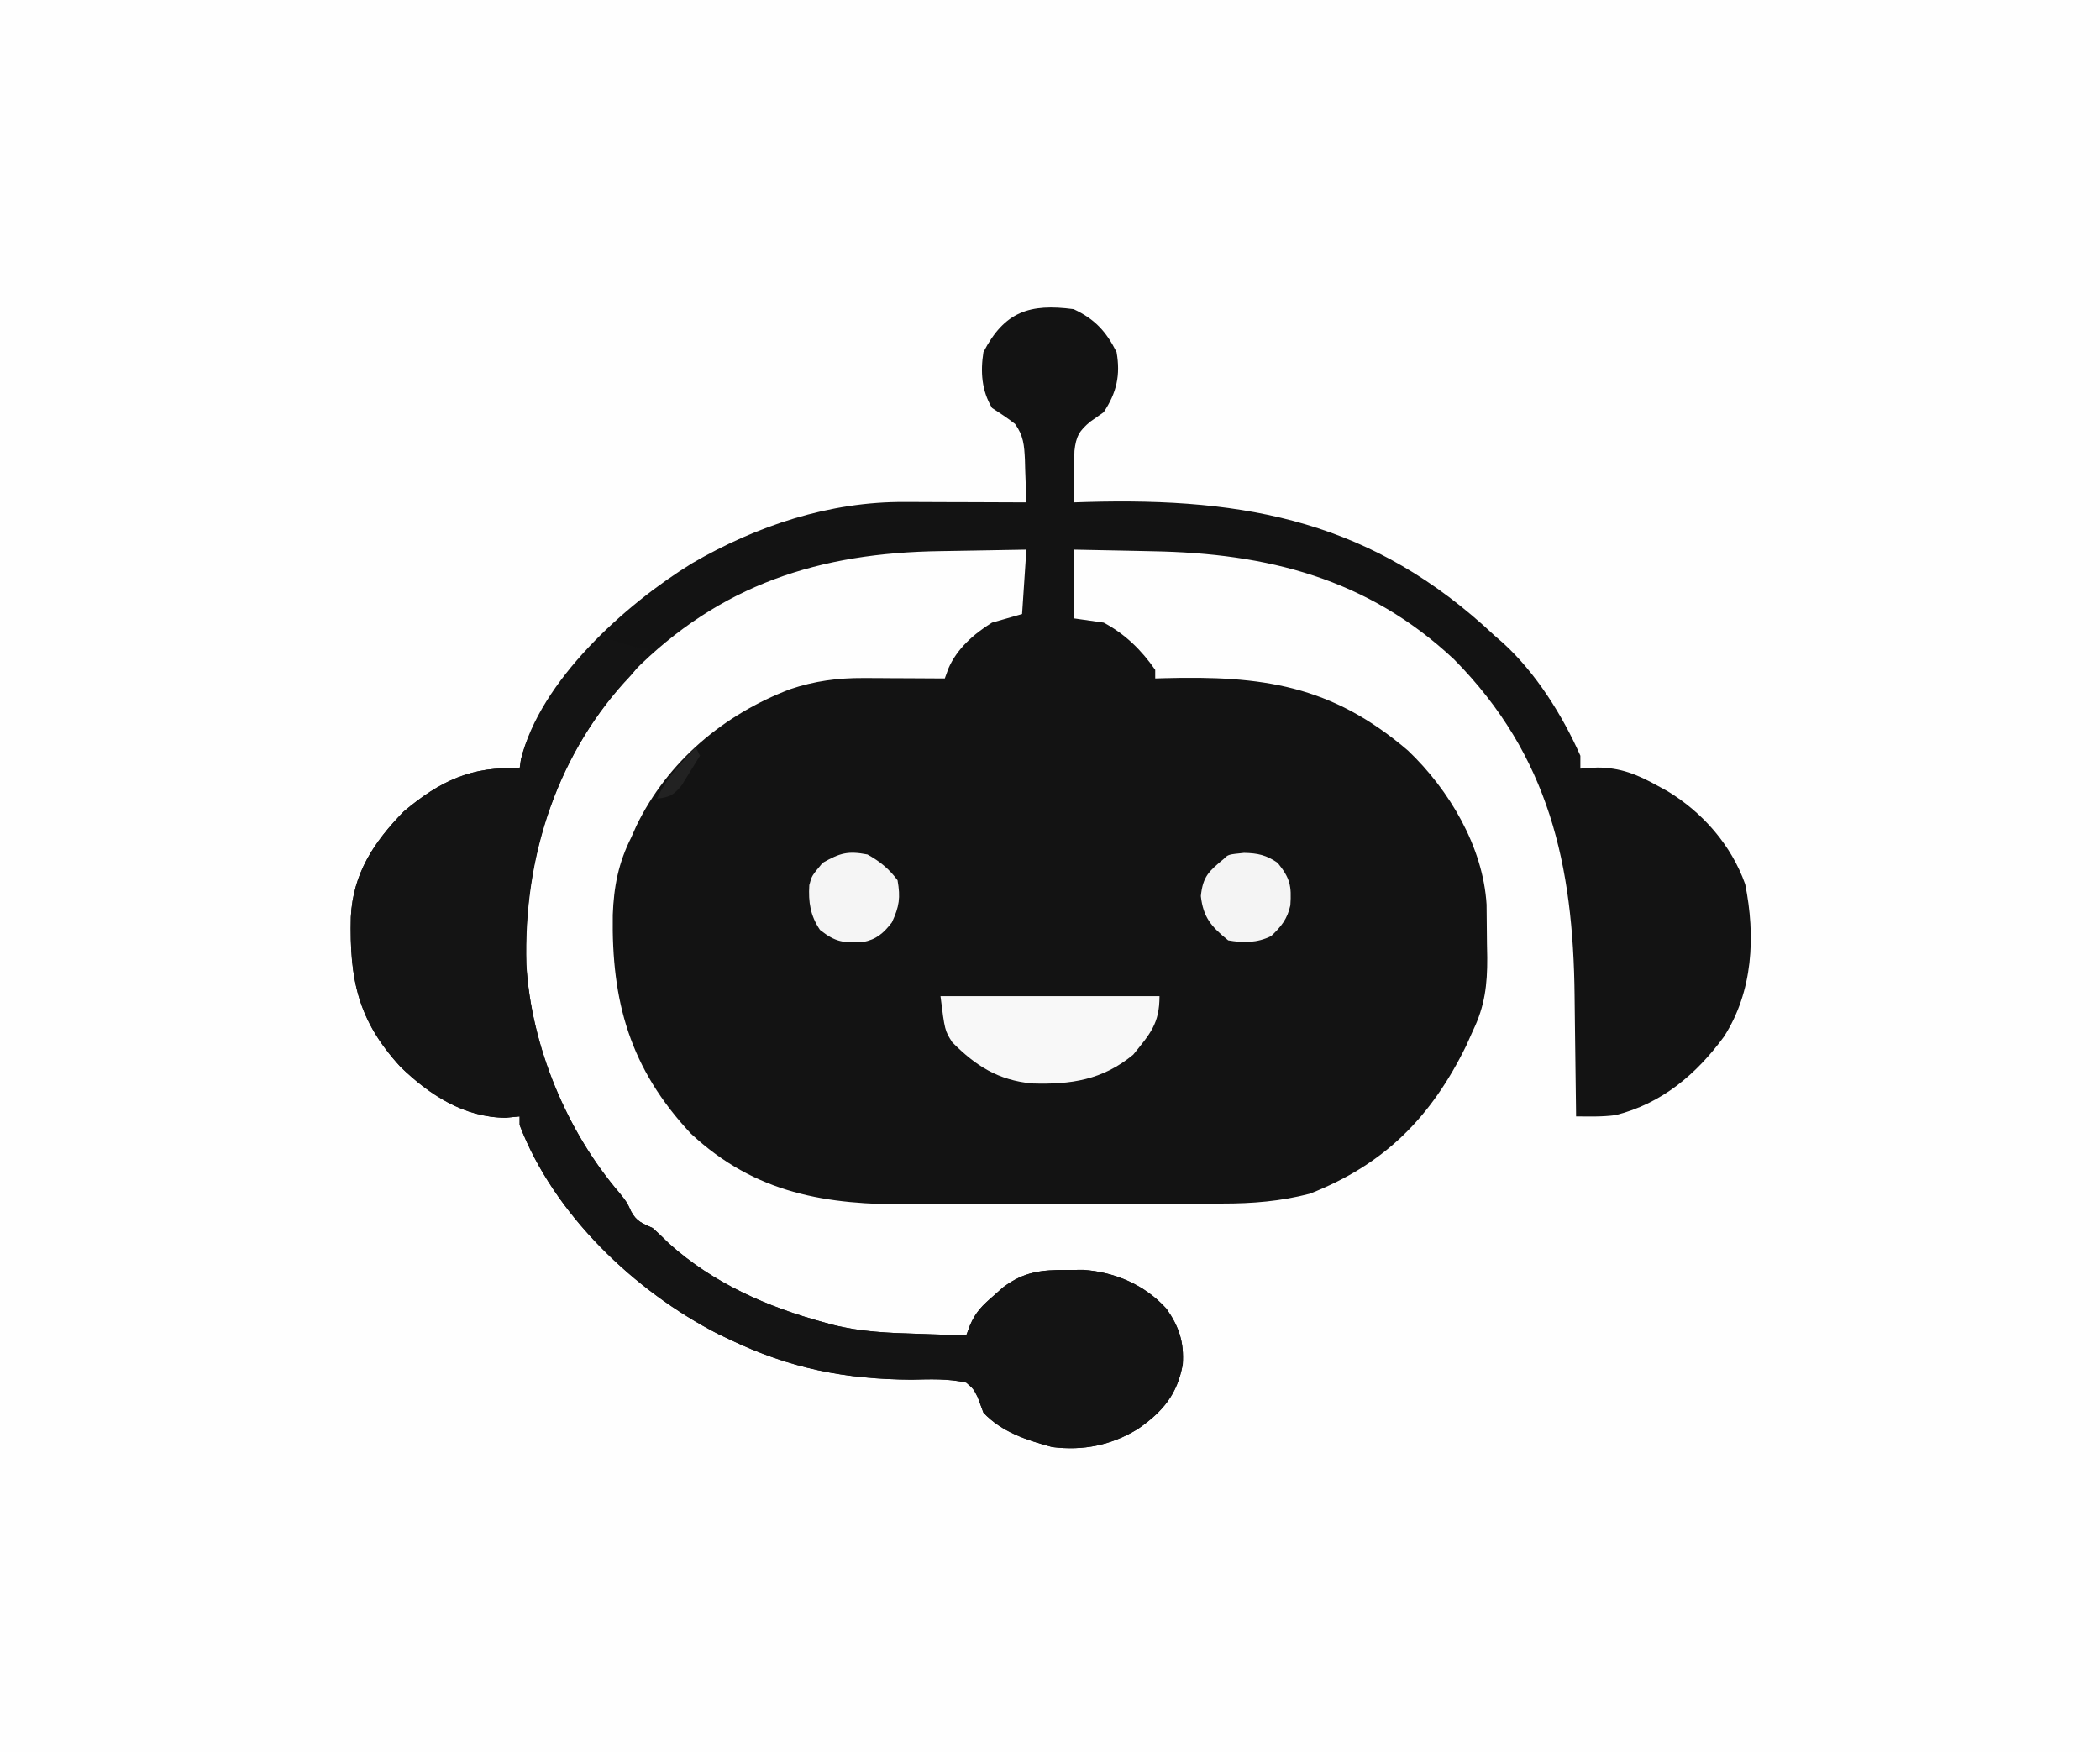
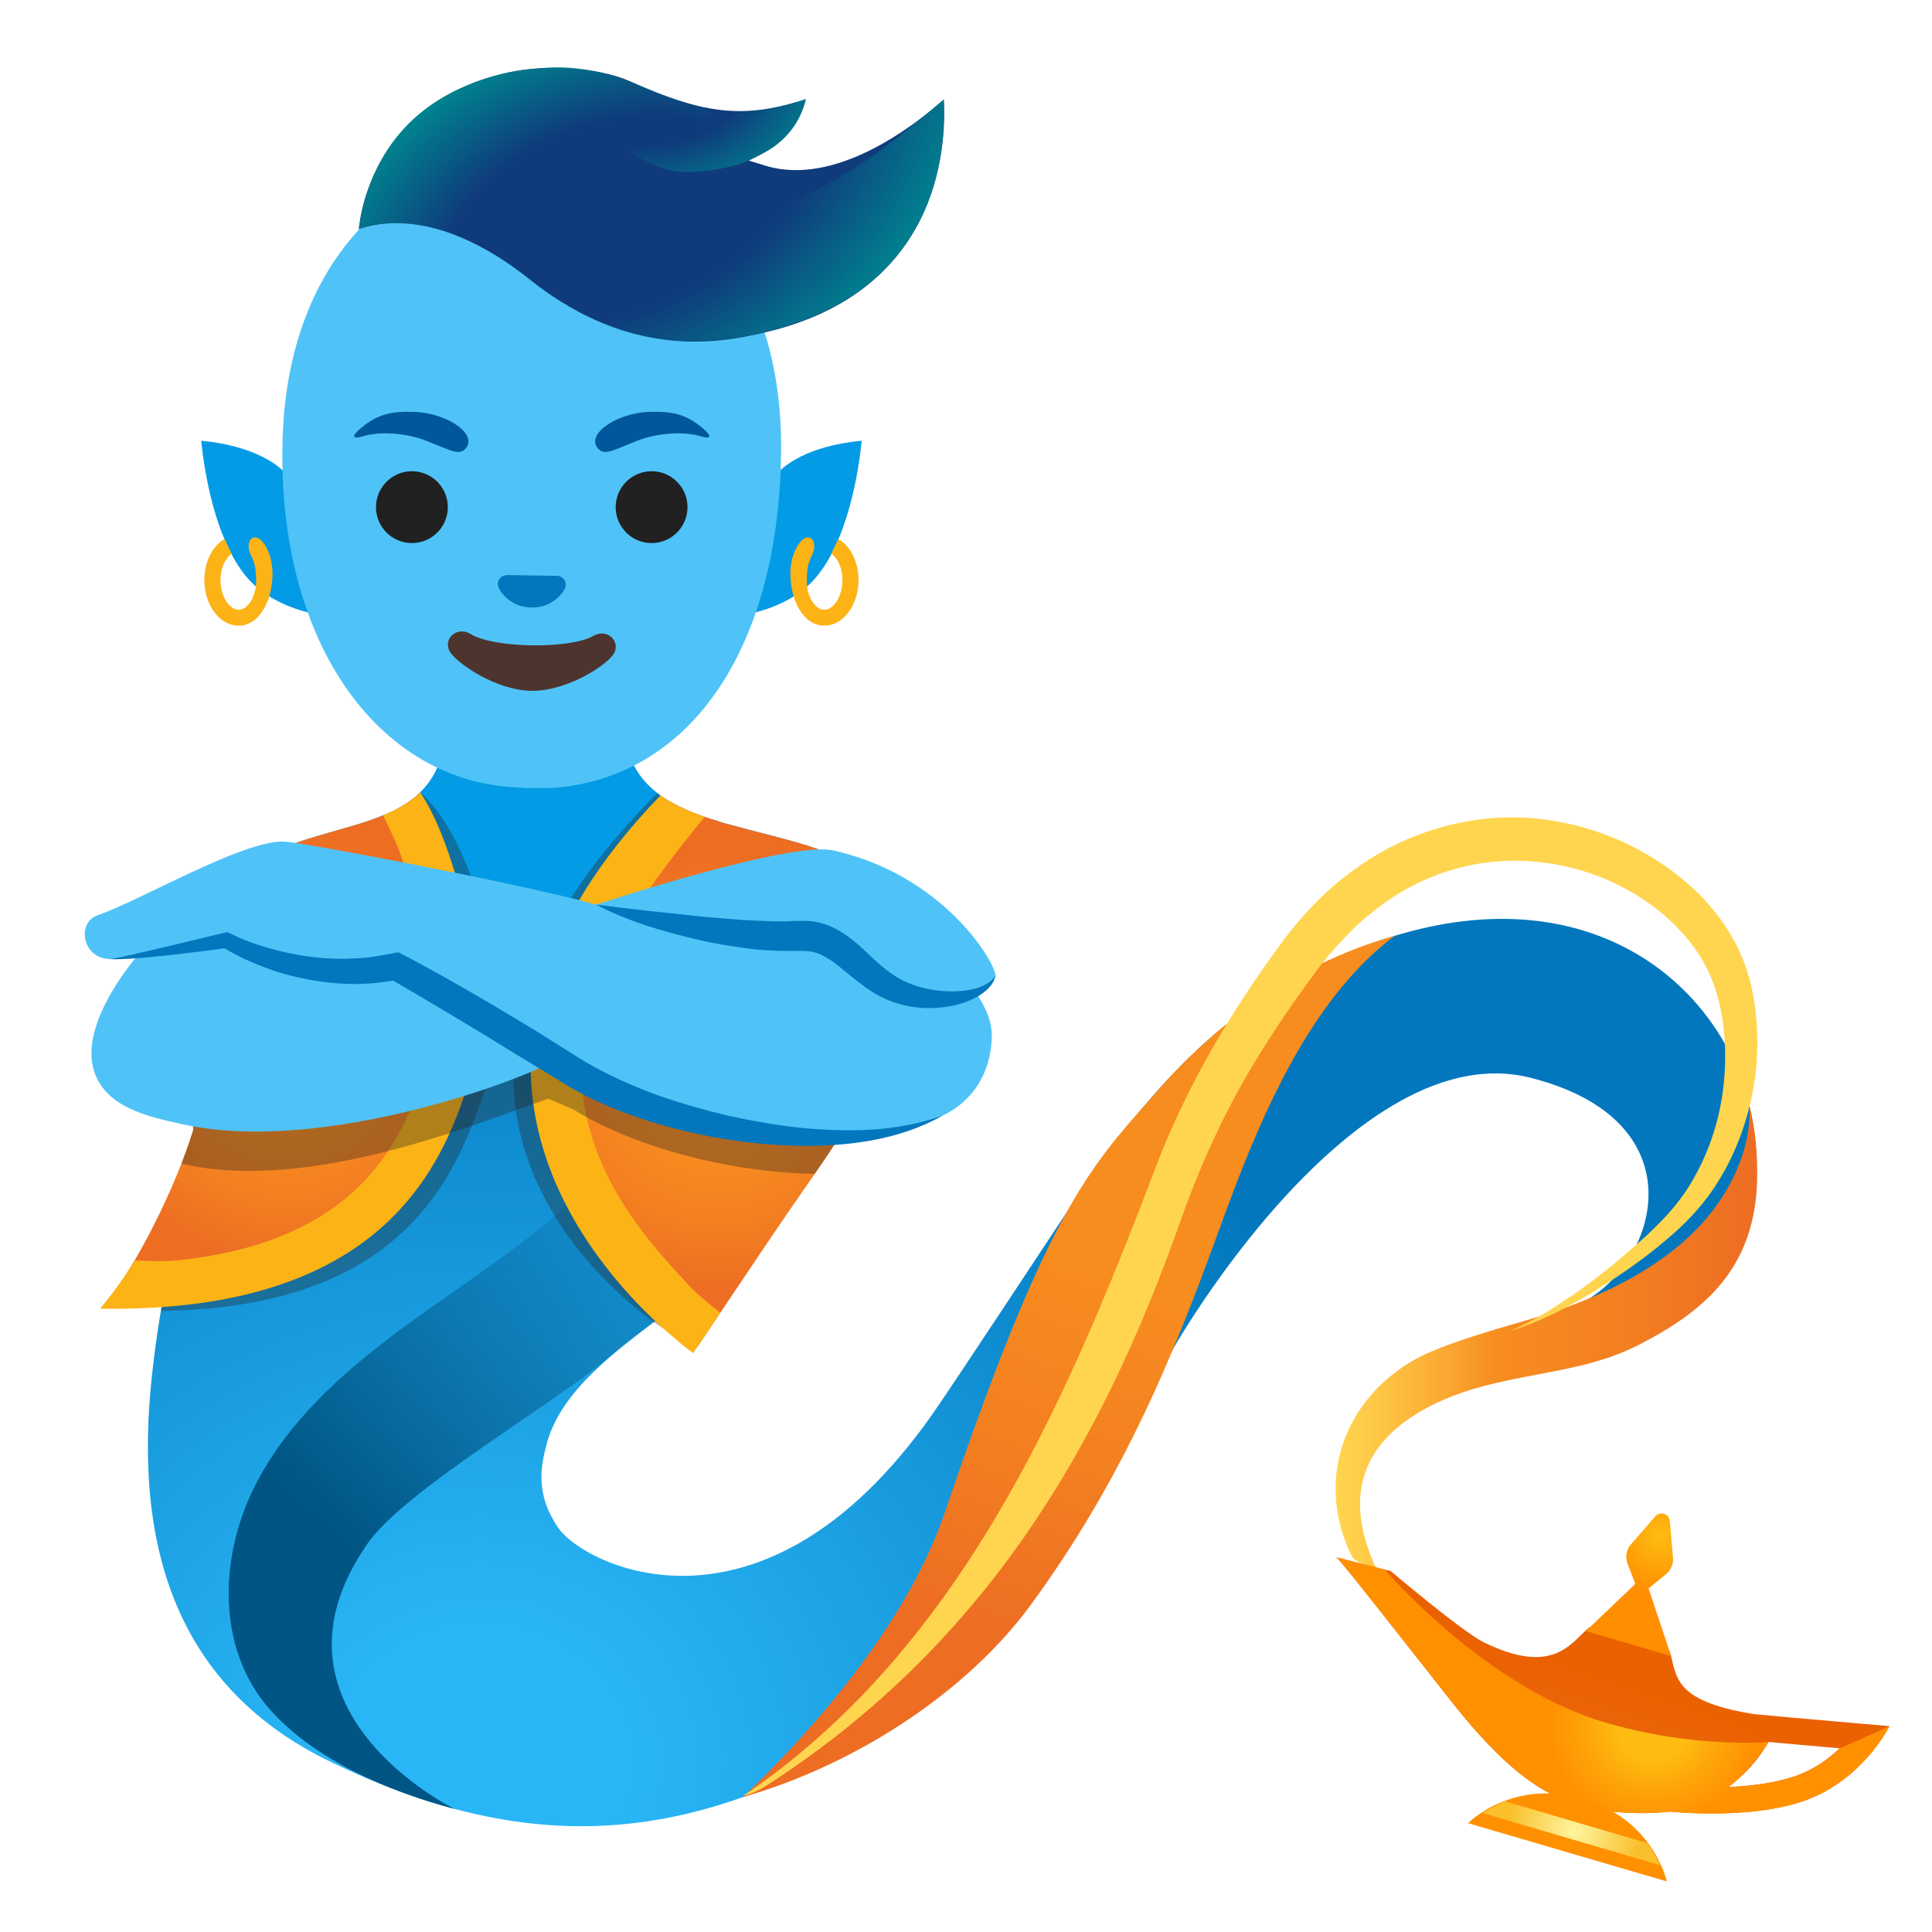
- <svg xmlns="http://www.w3.org/2000/svg" version="1.1" width="489" height="408">
-   <path d="M0 0 C161.37 0 322.74 0 489 0 C489 134.64 489 269.28 489 408 C327.63 408 166.26 408 0 408 C0 273.36 0 138.72 0 0 Z " fill="#FEFEFE" transform="translate(0,0)" />
-   <path d="M0 0 C4.882 2.267 7.596 5.193 10 10 C10.947 15.323 10.018 19.473 7 24 C5.484 25.067 5.484 25.067 3.938 26.156 C1.336 28.269 0.552 29.653 0.195 32.988 C0.143 34.429 0.12 35.871 0.125 37.312 C0.104 38.053 0.084 38.794 0.062 39.557 C0.016 41.371 0.004 43.185 0 45 C1 44.969 2.001 44.937 3.031 44.905 C40.598 43.831 69.836 49.535 98 76 C98.677 76.589 99.354 77.178 100.051 77.785 C107.641 84.706 113.839 94.602 118 104 C118 104.99 118 105.98 118 107 C119.299 106.918 120.599 106.835 121.938 106.75 C127.392 106.767 131.281 108.383 136 111 C136.754 111.412 137.508 111.825 138.285 112.25 C146.461 117.186 153.159 124.832 156.375 133.906 C158.82 146.009 158.207 158.919 151.422 169.449 C144.961 178.253 136.919 185.02 126.188 187.703 C123.123 188.119 120.089 188.017 117 188 C116.991 187.092 116.991 187.092 116.982 186.165 C116.918 179.788 116.833 173.411 116.738 167.034 C116.705 164.663 116.676 162.292 116.654 159.921 C116.352 129.525 110.766 104.022 88.59 81.559 C68.429 62.676 45.058 56.85 18.375 56.375 C16.59 56.337 14.805 56.298 13.02 56.258 C8.68 56.161 4.34 56.081 0 56 C0 61.28 0 66.56 0 72 C2.31 72.33 4.62 72.66 7 73 C11.989 75.647 15.789 79.377 19 84 C19 84.66 19 85.32 19 86 C20.018 85.969 20.018 85.969 21.057 85.937 C43.793 85.328 59.981 87.479 77.875 102.812 C87.444 111.923 95.341 125.188 96.161 138.644 C96.207 141.7 96.235 144.756 96.25 147.812 C96.281 149.395 96.281 149.395 96.312 151.01 C96.344 157.352 95.755 162.281 93 168 C92.479 169.164 91.958 170.328 91.422 171.527 C83.275 188.145 72.475 199.151 55 206 C48.194 207.773 41.624 208.298 34.616 208.291 C33.631 208.297 32.646 208.304 31.631 208.311 C28.403 208.33 25.176 208.334 21.949 208.336 C19.685 208.342 17.422 208.349 15.158 208.356 C10.423 208.368 5.688 208.372 0.953 208.371 C-5.085 208.37 -11.123 208.398 -17.162 208.432 C-21.835 208.454 -26.508 208.458 -31.181 208.457 C-33.406 208.46 -35.631 208.468 -37.856 208.484 C-57.582 208.609 -74.032 206.063 -89.133 191.996 C-103.314 176.836 -107.634 161.276 -107.312 141.074 C-107.071 134.447 -105.991 128.945 -103 123 C-102.599 122.1 -102.198 121.2 -101.785 120.273 C-94.512 105.305 -81.436 94.372 -66 88.5 C-60.358 86.596 -54.891 85.872 -48.945 85.902 C-47.837 85.906 -46.728 85.909 -45.586 85.912 C-44.444 85.92 -43.302 85.929 -42.125 85.938 C-40.377 85.944 -40.377 85.944 -38.594 85.951 C-35.729 85.963 -32.865 85.979 -30 86 C-29.719 85.229 -29.438 84.458 -29.148 83.664 C-27.171 79.077 -23.218 75.605 -19 73 C-15.535 72.01 -15.535 72.01 -12 71 C-11.67 66.05 -11.34 61.1 -11 56 C-15.977 56.07 -20.953 56.158 -25.929 56.262 C-27.614 56.295 -29.3 56.323 -30.985 56.346 C-59.165 56.741 -82.325 64.078 -102.62 84.538 C-120.182 103.144 -128.106 127.388 -127.426 152.621 C-126.339 171.656 -118.017 191.528 -105.699 205.879 C-104 208 -104 208 -103.02 210.152 C-101.711 212.524 -100.427 212.881 -98 214 C-96.723 215.158 -95.475 216.349 -94.25 217.562 C-83.963 226.838 -71.254 232.417 -58 236 C-57.34 236.181 -56.68 236.362 -56 236.549 C-49.513 238.177 -43.102 238.432 -36.438 238.625 C-34.781 238.683 -34.781 238.683 -33.092 238.742 C-30.395 238.836 -27.698 238.921 -25 239 C-24.711 238.22 -24.422 237.439 -24.124 236.635 C-22.793 233.515 -21.237 232.028 -18.688 229.812 C-17.928 229.138 -17.169 228.464 -16.387 227.77 C-11.523 224.163 -7.569 223.726 -1.562 223.75 C0.354 223.742 0.354 223.742 2.309 223.734 C9.698 224.266 16.601 227.249 21.621 232.789 C24.574 236.988 25.755 240.63 25.41 245.77 C24.119 252.791 20.76 256.746 15 260.773 C8.799 264.577 2.286 265.911 -5 265 C-10.9 263.401 -16.726 261.533 -21 257 C-21.659 255.221 -21.659 255.221 -22.332 253.406 C-23.311 251.452 -23.311 251.452 -25 250 C-29.234 249.024 -33.424 249.218 -37.75 249.312 C-53.238 249.202 -65.904 246.732 -80 240 C-80.9 239.571 -81.8 239.141 -82.727 238.699 C-102.179 228.749 -121.087 210.767 -129 190 C-129 189.34 -129 188.68 -129 188 C-130.072 188.103 -131.145 188.206 -132.25 188.312 C-141.928 188.244 -150.001 182.992 -156.738 176.461 C-166.753 165.564 -168.628 155.919 -168.305 141.574 C-167.809 131.462 -162.974 124.141 -156 117 C-147.585 109.894 -140.027 106.311 -129 107 C-128.899 106.294 -128.799 105.587 -128.695 104.859 C-124.233 86.51 -104.394 68.738 -88.852 59.184 C-73.81 50.427 -56.803 44.786 -39.32 44.902 C-38.508 44.904 -37.695 44.905 -36.857 44.907 C-34.28 44.912 -31.702 44.925 -29.125 44.938 C-27.37 44.943 -25.615 44.947 -23.859 44.951 C-19.573 44.962 -15.286 44.979 -11 45 C-11.075 42.408 -11.173 39.821 -11.285 37.23 C-11.304 36.498 -11.323 35.766 -11.342 35.012 C-11.502 31.685 -11.67 29.458 -13.644 26.719 C-15.372 25.364 -17.159 24.194 -19 23 C-21.419 19.003 -21.729 14.579 -21 10 C-16.086 0.535 -10.223 -1.359 0 0 Z " fill="#131313" transform="translate(250,72)" />
-   <path d="M0 0 C0.771 0.232 1.542 0.464 2.336 0.703 C3.112 0.925 3.888 1.147 4.688 1.375 C5.355 1.566 6.023 1.757 6.711 1.953 C7.371 1.953 8.031 1.953 8.711 1.953 C7.286 5.185 5.529 7.355 3.086 9.891 C-13.169 27.913 -20.553 51.712 -19.75 75.68 C-18.503 94.711 -10.327 114.457 2.012 128.832 C3.711 130.953 3.711 130.953 4.691 133.105 C6 135.477 7.284 135.834 9.711 136.953 C10.988 138.111 12.236 139.303 13.461 140.516 C23.748 149.791 36.457 155.37 49.711 158.953 C50.371 159.134 51.031 159.315 51.711 159.502 C58.198 161.13 64.609 161.385 71.273 161.578 C72.93 161.636 72.93 161.636 74.619 161.695 C77.316 161.789 80.013 161.874 82.711 161.953 C83 161.173 83.289 160.393 83.587 159.589 C84.918 156.468 86.474 154.981 89.023 152.766 C89.783 152.091 90.542 151.417 91.324 150.723 C96.188 147.117 100.142 146.679 106.148 146.703 C108.065 146.695 108.065 146.695 110.02 146.688 C117.409 147.219 124.312 150.202 129.332 155.742 C132.285 159.941 133.466 163.583 133.121 168.723 C131.83 175.744 128.471 179.699 122.711 183.727 C116.509 187.53 109.997 188.864 102.711 187.953 C96.811 186.354 90.985 184.486 86.711 179.953 C86.052 178.174 86.052 178.174 85.379 176.359 C84.4 174.405 84.4 174.405 82.711 172.953 C78.477 171.977 74.287 172.171 69.961 172.266 C54.473 172.155 41.807 169.685 27.711 162.953 C26.811 162.524 25.911 162.095 24.984 161.652 C5.532 151.702 -13.376 133.72 -21.289 112.953 C-21.289 112.293 -21.289 111.633 -21.289 110.953 C-22.362 111.056 -23.434 111.159 -24.539 111.266 C-34.217 111.197 -42.29 105.946 -49.027 99.414 C-59.042 88.517 -60.917 78.873 -60.594 64.527 C-60.098 54.415 -55.263 47.094 -48.289 39.953 C-39.874 32.847 -32.316 29.264 -21.289 29.953 C-21.189 29.247 -21.088 28.54 -20.984 27.812 C-18.842 19.003 -12.146 10.724 -6.289 3.953 C-5.656 3.195 -5.023 2.437 -4.371 1.656 C-2.289 -0.047 -2.289 -0.047 0 0 Z M-1.289 1.953 C-0.289 3.953 -0.289 3.953 -0.289 3.953 Z " fill="#141414" transform="translate(142.2891,149.0469)" />
-   <path d="M0 0 C16.83 0 33.66 0 51 0 C51 6.439 48.805 8.771 44.875 13.625 C37.734 19.524 30.382 20.611 21.277 20.324 C13.406 19.546 8.29 16.29 2.75 10.75 C1 8 1 8 0 0 Z " fill="#F8F8F8" transform="translate(219,232)" />
-   <path d="M0 0 C3.152 0.062 5.209 0.504 7.812 2.312 C10.752 5.913 11.082 7.701 10.781 12.219 C10.092 15.387 8.645 17.18 6.312 19.375 C3.096 20.983 -0.209 20.988 -3.688 20.375 C-7.605 17.207 -9.496 15.067 -10.062 10.062 C-9.595 5.469 -8.167 4.261 -4.688 1.375 C-3.688 0.375 -3.688 0.375 0 0 Z " fill="#F4F4F4" transform="translate(289.6875,198.625)" />
-   <path d="M0 0 C2.878 1.597 5.032 3.353 7 6 C7.708 10.034 7.411 12.119 5.688 15.812 C3.743 18.333 2.095 19.787 -1.086 20.406 C-5.591 20.591 -7.418 20.464 -11.062 17.562 C-13.317 14.236 -13.788 11.097 -13.547 7.125 C-13 5 -13 5 -10.438 1.938 C-6.378 -0.351 -4.579 -0.884 0 0 Z " fill="#F5F5F5" transform="translate(202,199)" />
-   <path d="M0 0 C0.33 0.66 0.66 1.32 1 2 C0.098 3.488 -0.822 4.965 -1.75 6.438 C-2.516 7.673 -2.516 7.673 -3.297 8.934 C-5.179 11.217 -6.116 11.655 -9 12 C-7.556 8.761 -5.742 6.38 -3.375 3.75 C-2.743 3.044 -2.112 2.337 -1.461 1.609 C-0.979 1.078 -0.497 0.547 0 0 Z " fill="#222222" transform="translate(162,174)" />
+ <svg xmlns="http://www.w3.org/2000/svg" width="800px" height="800px" viewBox="0 0 128 128" aria-hidden="true" role="img" class="iconify iconify--noto" preserveAspectRatio="xMidYMid meet">
+   <radialGradient id="IconifyId17ecdb2904d178eab8896" cx="31.846" cy="116.717" r="62.338" gradientTransform="matrix(0 -1 1.0982 0 -96.336 148.563)" gradientUnits="userSpaceOnUse">
+     <stop offset=".144" stop-color="#29b6f6">
+ 
+ </stop>
+     <stop offset=".945" stop-color="#0277bd">
+ 
+ </stop>
+   </radialGradient>
+   <path d="M111.17 87.23c-1.61 1.17-13.65 3.19-6.15-1.04c4.93-2.78 7.47-12.01-3.68-14.8C89.93 68.56 77.74 88.46 76 92.63c-4.13 9.89-9.85 18.2-21.58 24.17c-10.49 5.35-20.28 5.85-32.53-.08c-9.98-4.83-13.16-13.96-11.79-25.88a68.795 68.795 0 0 1 .98-6.23c1.39-6.75 2.75-7.67.64-16.95l18.23-2.03l3.12-.35l25.61-2.86c0 6.72-.77 11.82-10.54 21.28c-3.88 3.76-10.54 6.96-11.9 11.89c-.45 1.65-.75 3.41.72 5.6c1.68 2.52 13.54 8.51 24.79-7.46c1.15-1.63 7.52-11.3 9.25-13.91c4.26-6.43 8.9-12.1 16-15.64c25-12.48 36.92 13.78 24.17 23.05z" fill="url(#IconifyId17ecdb2904d178eab8896)">
+ 
+ </path>
+   <linearGradient id="IconifyId17ecdb2904d178eab8897" gradientUnits="userSpaceOnUse" x1="47.887" y1="46.087" x2="22.549" y2="18.384" gradientTransform="matrix(1 0 0 -1 0 128)">
+     <stop offset="0" stop-color="#005584" stop-opacity="0">
+ 
+ </stop>
+     <stop offset=".841" stop-color="#005584">
+ 
+ </stop>
+   </linearGradient>
+   <path d="M37.79 79.63c-3.48 3.22-7.56 5.71-11.37 8.54s-7.45 6.11-9.57 10.35s-2.46 9.63.15 13.59c1.16 1.76 4.5 5.43 13.12 7.74c0 0-13.46-6.56-5.76-17.6c2.44-3.5 12.48-9.35 15.72-12.12s2.52-1.64 5.48-4.71c3.37-3.49 7.68-8.67 9.43-13.19c1.23-3.18 2.97-8.37-2.41-8.37S40.87 76.79 37.79 79.63z" fill="url(#IconifyId17ecdb2904d178eab8897)">
+ 
+ </path>
+   <linearGradient id="IconifyId17ecdb2904d178eab8898" gradientUnits="userSpaceOnUse" x1="88.486" y1="39.373" x2="116.42" y2="39.373" gradientTransform="matrix(1 0 0 -1 0 128)">
+     <stop offset="0" stop-color="#ffd54f">
+ 
+ </stop>
+     <stop offset=".095" stop-color="#fec846">
+ 
+ </stop>
+     <stop offset=".271" stop-color="#faa630">
+ 
+ </stop>
+     <stop offset=".385" stop-color="#f78c1f">
+ 
+ </stop>
+     <stop offset=".689" stop-color="#f37f21">
+ 
+ </stop>
+     <stop offset="1" stop-color="#ed6d23">
+ 
+ </stop>
+   </linearGradient>
+   <path d="M91.05 103.88c-.61-.2-1.31-.42-1.49-.78c-2.36-4.79-.74-10.09 3.95-12.9c1.65-.98 4.67-1.87 6.88-2.51c.53-.15 1.02-.3 1.45-.43c6.59-2.02 10.95-5.1 12.95-9.16c.94-1.91 1.14-3.36 1.13-4.78c.25 1.08.5 2.27.5 4.46c0 6.35-3.71 9.17-7.73 11.26c-2.2 1.15-4.47 1.58-6.87 2.03c-2.35.45-4.79.91-7.11 2.11c-2.33 1.21-3.8 2.77-4.35 4.66c-.52 1.76-.24 3.8.82 6.09c-.05-.02-.09-.03-.13-.05z" fill="url(#IconifyId17ecdb2904d178eab8898)">
+ 
+ </path>
+   <linearGradient id="IconifyId17ecdb2904d178eab8899" gradientUnits="userSpaceOnUse" x1="78.618" y1="57.189" x2="63.823" y2="19.808" gradientTransform="matrix(1 0 0 -1 0 128)">
+     <stop offset=".367" stop-color="#f78c1f">
+ 
+ </stop>
+     <stop offset=".68" stop-color="#f37f21">
+ 
+ </stop>
+     <stop offset="1" stop-color="#ed6d23">
+ 
+ </stop>
+   </linearGradient>
+   <path d="M49.23 119.06c3.15-3.02 10.55-10.57 13.37-18.86c6.64-19.59 9.45-22.73 13.71-27.5l.07-.08c4.77-5.57 10.3-9.01 16.02-10.62c-5.02 3.77-8.31 10.41-11.19 18.28c-2.86 7.84-6.11 16.74-12.89 26.01c-4.28 5.85-11.66 10.64-19.09 12.77z" fill="url(#IconifyId17ecdb2904d178eab8899)">
+ 
+ </path>
+   <path d="M49.24 118.98C64 109 71 92 76.82 76.67c1.04-2.59 2.27-5.09 3.66-7.49c1.39-2.4 2.94-4.71 4.59-6.94c.86-1.15 1.84-2.23 2.91-3.22c1.09-.97 2.28-1.85 3.56-2.58c2.58-1.44 5.53-2.26 8.49-2.29c2.97-.02 5.9.75 8.49 2.12c2.57 1.39 4.91 3.38 6.36 6.04c.74 1.32 1.18 2.83 1.37 4.25c.21 1.44.23 2.9.09 4.33c-.32 2.86-1.28 5.63-2.9 7.99c-.81 1.17-1.82 2.22-2.87 3.11c-1.05.91-2.15 1.73-3.29 2.5c-2.28 1.52-4.68 2.92-7.29 3.71c1.26-.52 2.43-1.21 3.55-1.96c1.13-.74 2.22-1.55 3.26-2.4c2.05-1.72 4.16-3.49 5.4-5.75c1.29-2.24 1.98-4.81 2.08-7.36c.11-2.53-.31-5.18-1.54-7.2c-1.26-2.08-3.24-3.75-5.47-4.87s-4.74-1.68-7.21-1.63c-2.47.04-4.9.74-7.06 1.97c-1.07.63-2.07 1.38-3.01 2.22c-.91.87-1.77 1.8-2.55 2.81c-1.6 2.12-3.1 4.32-4.47 6.6c-.01.02-.03.05-.04.07c-1.94 3.24-3.49 6.71-4.75 10.27c-5.26 14.93-12.97 27.91-27.06 37.11c-.58.38-1.19.75-1.88.9z" fill="#ffd54f">
+ 
+ </path>
+   <path d="M63.98 68.72l-6.28-.11l-18.93-.33l-1.24-.03h-.18l-2.04-.04l-1.04-.01l-1.22-.02l-1.36-.03h-.49l-1.3-.03l-1.21-.02l-14.5-.26l-4.09-.07c1.22-6.53 4.09-9.41 7.27-11c2.73-1.37 5.69-1.79 8.01-2.75c.32-.12.62-.26.91-.42c.42-.22.81-.47 1.17-.76c.12-.1.24-.21.36-.33h.01c0-.01.01-.02.01-.02c1.04-1.02 1.7-2.49 1.77-4.77l11.74-.62c-.14 2.65.73 4.3 2.2 5.44c.07.06.14.11.21.16c.17.12.35.24.53.35c.45.26.93.5 1.45.72c.31.12.62.24.95.35c.27.1.55.19.84.27c.04.02.08.03.12.04c.15.05.3.09.45.14c.08.02.16.04.25.06c1.62.46 3.37.85 5.1 1.38c.25.08.52.17.81.27c.62.2 1.24.44 1.85.7c.21.1.4.18.57.26c.06.02.12.05.18.08c3.64 1.78 6.62 4.87 7.12 11.4z" fill="#039be5">
+ 
+ </path>
+   <path d="M46.87 87.3c-.51.74-1.12.97-1.66 1c-.63.03-1.16-.23-1.28-.3c-.01 0-.01-.01-.02-.01c0 0-11.78-7.36-9.64-19.79c.78-4.57 3.45-9.83 9.28-15.66c.07.06.14.11.21.16c.17.12.35.24.53.35c.45.26.93.5 1.45.72c-.28.34-.96 1.14-1.78 2.2c-3.15 3.99-5.66 8.04-6.43 12.28c-.31 1.69-.34 3.41-.02 5.18c1.03 5.62 4.83 9.49 7.06 11.91c.94.93 2.3 1.94 2.3 1.96z" opacity=".35" fill="#212121">
+ 
+ </path>
+   <radialGradient id="IconifyId17ecdb2904d178eab8900" cx="47.507" cy="71.13" r="14.718" gradientUnits="userSpaceOnUse">
+     <stop offset=".367" stop-color="#f78c1f">
+ 
+ </stop>
+     <stop offset=".68" stop-color="#f37f21">
+ 
+ </stop>
+     <stop offset="1" stop-color="#ed6d23">
+ 
+ </stop>
+   </radialGradient>
+   <path d="M57.7 68.61c-.12 1.38-.34 2.69-.7 3.81c-.12.39-.26.75-.42 1.09c-.67 1.43-1.63 2.87-2.6 4.26c-.17.24-.33.48-.5.72l-.32.46c-1.27 1.81-3.74 5.49-5.44 8.03l-1.25 1.86l-.25.37c-.25-.21-.59-.52-1.01-.91c-2.38-2.3-7.02-7.64-7.88-15.08v-.02c-.16-1.37-.18-2.74-.06-4.13c.02-.27.05-.54.08-.82c.57-5.01 2.89-10.11 6.94-15.2c.45.26.93.5 1.45.72c.31.12.62.24.95.35c.27.1.55.19.84.27c.04.02.08.03.12.04c.14.05.29.1.45.14c.08.02.16.04.25.06c1.62.46 3.37.85 5.1 1.38c.25.08.52.17.81.27c.75.25 1.36.5 1.85.7c.21.1.4.18.57.26c.06.02.12.05.17.07l.01.01c.44.86 1.27 6.46.84 11.29z" fill="url(#IconifyId17ecdb2904d178eab8900)">
+ 
+ </path>
+   <path d="M47.72 86.98l-1.25 1.86l-.25.37l-.3.44c-.42-.31-1.13-.87-1.99-1.65c-.01 0-.01-.01-.02-.01c-3.6-3.26-9.8-10.36-8.6-19.78c.6-4.67 3.01-9.89 8.45-15.51c.17.12.35.24.53.35c.45.26.93.5 1.45.72c.31.12.62.24.95.35c-.34.41-.87 1.06-1.49 1.85c-3.15 4-5.67 8.06-6.43 12.31c-.31 1.68-.34 3.39-.02 5.15c1.03 5.62 4.83 9.49 7.06 11.91c.63.62 1.44 1.27 1.91 1.64z" fill="#fcb316">
+ 
+ </path>
+   <path d="M33.05 68.18c-.12 1.18-.39 2.47-.87 3.88c-1.88 5.47-5.07 14.59-21.52 14.79c.01-.09.03-.17.04-.25c.03-.17.06-.34.09-.5c.1-.53.19-1.02.29-1.49a2.73 2.73 0 0 1 1.89-.94c10.99-1.15 14.41-6.8 16.12-11.8c.45-1.31.7-2.56.81-3.75c.09-.87.1-1.71.05-2.49c-.08-1.53-.37-2.86-.69-3.93c-.06-.21-.14-.51-.24-.87c-.58-2.15-1.37-4.39-1.68-5.05c-.35-.74-.78-1.62-1.05-2.18c.42-.22.81-.47 1.17-.76c.12-.1.24-.21.36-.33h.01c.01.01.03.02.04.04c2.44 2.08 3.83 6.86 4.26 8.29c.37 1.24.79 2.7.94 4.44c.08.89.09 1.85-.02 2.9z" opacity=".35" fill="#212121">
+ 
+ </path>
+   <radialGradient id="IconifyId17ecdb2904d178eab8901" cx="19.205" cy="69.53" r="14.566" gradientUnits="userSpaceOnUse">
+     <stop offset=".367" stop-color="#f78c1f">
+ 
+ </stop>
+     <stop offset=".68" stop-color="#f37f21">
+ 
+ </stop>
+     <stop offset="1" stop-color="#ed6d23">
+ 
+ </stop>
+   </radialGradient>
+   <path d="M31.2 68.15c-.02.28-.06.57-.1.86c-.16 1.13-.42 2.3-.84 3.51c-.3.89-.67 1.82-1.12 2.76c-2.33 4.86-7.01 10-18.35 10.82c-1.04.08-2.13.12-3.29.12c-.12-.01-.25-.01-.37-.01c.51-.65 1.13-1.58 1.78-2.7h.01a46.95 46.95 0 0 0 3.1-6.42c.72-1.86 1.3-3.78 1.57-5.53l.02-.14l.03-.16c.18-1.16.35-2.3.55-3.42c.51-2.99 1.16-5.89 2.35-8.79c.03-.08.09-.26.18-.51c.12-.35.4-1.19.65-1.77c2.73-1.37 5.69-1.79 8.01-2.75c.32-.12.62-.26.91-.42c.42-.22.81-.47 1.17-.76c1.42 2.13 2.34 5.54 2.78 7.18c.09.33.16.6.22.8a19.5 19.5 0 0 1 .74 7.33z" fill="url(#IconifyId17ecdb2904d178eab8901)">
+ 
+ </path>
+   <path d="M31.69 68.15c-.12 1.41-.42 2.93-.96 4.52c-1.76 5.16-5.72 12.93-20.03 13.93c-1.01.07-2.08.11-3.2.11c-.29 0-.57 0-.86-.01c.19-.21 1.62-2.03 2.27-3.19h.01c.55 0 1.44.11 2.85-.01c10.99-1.15 14.41-6.8 16.12-11.8c.43-1.25.68-2.46.8-3.6c.28-2.63-.13-4.92-.63-6.57c-.06-.21-.14-.51-.24-.87c-.58-2.15-1.37-4.39-1.68-5.05c-.24-.51-.52-1.09-.76-1.59c.32-.12.62-.26.91-.42c.42-.22.81-.47 1.17-.76c.12-.1.24-.21.36-.33h.01c0-.01.01-.02.01-.02l.03.06c1.74 2.59 2.7 6.91 3.06 8.11c.53 1.78 1.06 4.39.76 7.49z" fill="#fcb316">
+ 
+ </path>
+   <path d="M57 72.42c-.12.39-.26.75-.42 1.09c-.67 1.43-1.63 2.87-2.6 4.26c-5.95-.09-12.27-1.93-16-4.27l-.65-.28l-.99-.43c-1.64.55-4.2 1.55-7.2 2.49c-5.2 1.63-11.74 3.09-17.12 1.81c.72-1.86 1.3-3.78 1.57-5.53l.02-.14c2.37-1.75 12.59-2.45 13.01-2.45c.13 0 1.93.02 4.48.04a15486.863 15486.863 0 0 1 18.84.19L57 72.42z" opacity=".35" fill="#212121">
+ 
+ </path>
+   <path d="M63.07 63.87c.38.45 2.66 2.58 2.64 4.76c-.02 1.79-.76 4.07-3.25 5.28c-6.59 3.22-18.85.65-24.47-2.9c-6.99-4.4-11.74-6.99-11.74-6.99C20.11 65.32 15 62.28 15 62.28s-6.67 1.28-7.78 1.25c-1.75-.04-2.18-2.4-.73-2.9c2.86-.99 9.7-5.02 12.36-4.87c1.45.08 16.13 2.9 20.35 4.1c1.36.39 9.53 1.85 9.53 1.85" fill="#4fc3f7">
+ 
+ </path>
+   <path d="M39.49 59.94s12.81-4.24 15.7-3.6c7.22 1.6 10.66 7.25 10.77 8.28c-.4 1.21-2.99 1.99-5.55 1.36c-3.42-.84-7.29-3.35-11.7-4.27c0 0-9.02-1.59-9.22-1.77z" fill="#4fc3f7">
+ 
+ </path>
+   <path d="M65.96 64.62c-.11.61-.65 1.09-1.19 1.4c-.55.32-1.16.51-1.78.64c-1.25.22-2.56.18-3.83-.28c-1.29-.43-2.3-1.33-3.2-2.05c-.89-.76-1.68-1.29-2.53-1.32l-.34-.01h-.46c-.31 0-.63.01-.93 0c-.62-.02-1.23-.05-1.84-.12c-1.21-.16-2.4-.33-3.57-.61c-2.34-.55-4.66-1.21-6.8-2.34c2.37.32 4.72.55 7.05.8c1.17.09 2.32.22 3.48.26c.57.02 1.15.06 1.71.05c.29.01.56-.01.84-.02l.43-.01h.56c.75.06 1.5.32 2.1.69c.61.37 1.11.79 1.55 1.2c.87.84 1.64 1.56 2.57 2.04c.91.46 2.03.72 3.13.74c.56.02 1.12-.04 1.66-.17c.51-.15 1.08-.37 1.39-.89z" fill="#0277bd">
+ 
+ </path>
+   <path d="M36.73 70.23c-1.46 1.08-15.26 6.36-24.71 4.24c-2.19-.49-5.15-1.1-5.84-3.69c-.84-3.18 2.91-7.44 2.91-7.44l5.9-1.04l3.51 1.32c1.06.4 2.18.58 3.31.55l4.43-.14c0-.01 11.01 6.2 10.49 6.2z" fill="#4fc3f7">
+ 
+ </path>
+   <path d="M20.8 40.67c-1.06-.23-2.92-.81-4.21-2.16c-2.36-2.49-3.08-7.49-3.26-9.31c1.31.12 4.28.58 5.81 2.39l1.66 9.08z" fill="#039be5">
+ 
+ </path>
+   <path d="M18.04 38.42c-.14 1.64-.96 3.01-2.2 3.03c-1.24.03-2.27-1.3-2.3-2.95c-.02-1.25.53-2.33 1.34-2.79l.47.97c-.41.28-.76.95-.74 1.81c.02 1.14.65 1.92 1.21 1.91c.56-.01 1.16-.81 1.15-1.95c-.01-.94-.14-1.23-.38-1.75c-.39-.88.26-1.56.88-.7c0 0 .7.84.57 2.42z" fill="#fcb316">
+ 
+ </path>
+   <path d="M51.28 31.59c1.53-1.82 4.5-2.27 5.81-2.39c-.18 1.82-.9 6.82-3.26 9.31c-1.29 1.36-3.15 1.94-4.21 2.16l1.66-9.08z" fill="#039be5">
+ 
+ </path>
+   <path d="M33.68 52.13l1.22.08h1.62c9.01-.6 15.04-8.94 15.23-22.14c.19-13.13-7.9-19.75-16.23-19.87S18.9 16.45 18.71 29.58c-.2 13.22 6.42 21.86 14.97 22.55z" fill="#4fc3f7">
+ 
+ </path>
+   <g fill="#01579b">
+     <path d="M30.76 29.8c-.31.28-.79.09-1.23-.08c-.98-.37-1.44-.66-2.53-.87c-.91-.17-2.05-.22-2.94.05c-.81.24-.72-.05-.17-.52c1.15-.98 2.14-1.15 3.63-1.09c2.19.1 4.28 1.57 3.24 2.51z">
+ 
+ </path>
+     <path d="M39.7 29.8c.31.28.79.09 1.23-.08c.98-.37 1.44-.66 2.53-.87c.91-.17 2.05-.22 2.94.05c.81.24.72-.05.17-.52c-1.15-.98-2.14-1.15-3.63-1.09c-2.18.1-4.27 1.57-3.24 2.51z">
+ 
+ </path>
+   </g>
+   <path d="M37.11 38.19c-.05-.02-.1-.03-.15-.04l-3.42-.05c-.05.01-.1.02-.16.04c-.31.12-.49.44-.35.78s.81 1.31 2.18 1.33s2.07-.93 2.22-1.27s-.02-.66-.32-.79z" fill="#0277bd">
+ 
+ </path>
+   <path d="M39.31 42.13c-1.55.89-6.6.82-8.12-.12c-.88-.54-1.79.25-1.44 1.06c.35.79 3.08 2.67 5.46 2.7s5.13-1.76 5.5-2.54c.37-.8-.51-1.61-1.4-1.1z" fill="#4e342e">
+ 
+ </path>
+   <path d="M52.95 36c.62-.86 1.27-.18.88.7c-.24.52-.37.81-.38 1.75c-.01 1.14.59 1.94 1.15 1.95s1.19-.77 1.21-1.91c.02-.86-.33-1.53-.74-1.81l.47-.97c.81.46 1.36 1.54 1.34 2.79c-.03 1.65-1.06 2.98-2.3 2.95c-1.24-.02-2.06-1.39-2.2-3.03c-.13-1.58.57-2.42.57-2.42z" fill="#fcb316">
+ 
+ </path>
+   <g fill="#212121">
+     <circle cx="27.29" cy="33.6" r="2.38">
+ 
+ </circle>
+     <circle cx="43.17" cy="33.6" r="2.38">
+ 
+ </circle>
+   </g>
+   <linearGradient id="IconifyId17ecdb2904d178eab8902" gradientUnits="userSpaceOnUse" x1="106.093" y1="16.959" x2="102.103" y2="5.219" gradientTransform="matrix(1 0 0 -1 0 128)">
+     <stop offset="0" stop-color="#ea6100">
+ 
+ </stop>
+     <stop offset="1" stop-color="#ed6d23">
+ 
+ </stop>
+   </linearGradient>
+   <path d="M116.24 113.57c-5.58-.89-5.1-2.6-5.63-4.19l-5.33-1.56c-1.22 1.05-2.38 3.23-6.97.99c-1.41-.69-6.17-4.72-6.17-4.72l-3.59-.91c.46.42 4.37 5.45 7.7 9.66c4.16 5.27 6.65 6.25 8.48 6.78c2.74.8 5.92.4 5.92.4s5.34.58 9-.76c3.8-1.39 5.53-4.9 5.53-4.9s-6.42-.55-8.94-.79zm2.81 4.06c-1.38.5-3.06.7-4.54.76a9.639 9.639 0 0 0 2.66-2.98c1.02.09 2.51.23 4.71.42c-.72.69-1.66 1.38-2.83 1.8z" fill="url(#IconifyId17ecdb2904d178eab8902)">
+ 
+ </path>
+   <radialGradient id="IconifyId17ecdb2904d178eab8903" cx="109.97" cy="15.13" r="8.699" gradientTransform="matrix(.9726 -.2326 -.2175 -.9094 5.95 153.65)" gradientUnits="userSpaceOnUse">
+     <stop offset=".272" stop-color="#febc12">
+ 
+ </stop>
+     <stop offset=".5" stop-color="#fea709">
+ 
+ </stop>
+     <stop offset=".809" stop-color="#ff9000">
+ 
+ </stop>
+   </radialGradient>
+   <path d="M121.88 115.84c-.72.69-1.66 1.37-2.83 1.8c-1.38.5-3.06.7-4.54.76c1.08-.79 2.13-2.16 2.66-2.98c-3 .16-6.87-.14-10.79-1.29c-7.36-2.16-13.58-8.93-14.64-10.14l-3.19-.81c.46.42 4.37 5.45 7.7 9.66c2.81 3.55 4.85 5.15 6.45 5.98c-3.41-.11-5.44 1.97-5.44 1.97l13.17 3.86s-.59-2.87-3.56-4.62c2.03.22 3.78 0 3.78 0s5.34.58 9-.76c3.8-1.39 5.53-4.9 5.53-4.9l-3.3 1.47z" fill="url(#IconifyId17ecdb2904d178eab8903)">
+ 
+ </path>
+   <radialGradient id="IconifyId17ecdb2904d178eab8904" cx="106.87" cy="27.3" r="3.775" gradientTransform="scale(1 -1) rotate(-16.333 -341.236 -48.333)" gradientUnits="userSpaceOnUse">
+     <stop offset="0" stop-color="#febc12">
+ 
+ </stop>
+     <stop offset="1" stop-color="#ff8f00">
+ 
+ </stop>
+   </radialGradient>
+   <path d="M108.34 104.94l-3.27 3.12l5.65 1.66l-1.5-4.48l1.16-.95c.33-.27.5-.68.46-1.1l-.21-2.42a.547.547 0 0 0-.96-.31l-1.61 1.85c-.31.35-.4.85-.23 1.29l.51 1.34z" fill="url(#IconifyId17ecdb2904d178eab8904)">
+ 
+ </path>
+   <radialGradient id="IconifyId17ecdb2904d178eab8905" cx="106.823" cy="6.94" r="4.386" gradientTransform="scale(1 -1) rotate(-16.333 -341.236 -48.333)" gradientUnits="userSpaceOnUse">
+     <stop offset="0" stop-color="#fef59f">
+ 
+ </stop>
+     <stop offset=".904" stop-color="#fac537">
+ 
+ </stop>
+     <stop offset="1" stop-color="#f9bf2c">
+ 
+ </stop>
+   </radialGradient>
+   <path fill="url(#IconifyId17ecdb2904d178eab8905)" d="M110.04 123.59l-11.85-3.48l1.48-.78l9.51 2.79z">
+ 
+ </path>
+   <path d="M46.04 22.63c-3.84 0-7.52-1.38-10.94-4.11c-3.87-3.09-6.95-3.74-8.84-3.74c-1.03 0-1.86.18-2.49.4c.38-3.46 2.4-6.75 5.31-8.54c2.31-1.43 4.89-2.15 7.68-2.15c2.19 0 4.02.47 4.92.87c3.22 1.44 5.28 2 7.34 2c1.34 0 2.72-.25 4.37-.79c-.36 1.47-1.36 2.8-2.7 3.5l-1.08.57l1.18.36c.61.18 1.27.27 1.95.27c4.05 0 8.14-3.21 9.79-4.68c.18 3.19-.29 13.06-12.46 15.57c-.79.17-2.26.47-4.03.47z" fill="#0f3b7c">
+ 
+ </path>
+   <radialGradient id="IconifyId17ecdb2904d178eab8906" cx="48.614" cy="7.848" r="25.905" gradientTransform="matrix(.9023 -.4311 -.3198 -.6695 -1.605 35.214)" gradientUnits="userSpaceOnUse">
+     <stop offset=".611" stop-color="#00838f" stop-opacity="0">
+ 
+ </stop>
+     <stop offset="1" stop-color="#00838f">
+ 
+ </stop>
+   </radialGradient>
+   <path d="M62.53 6.59c-.07 1.06 1.16 12.6-12.42 15.54c-8.95 1.94-13.99-2.8-14.17-2.97c0 0 5.39.1 5.81-1.08c.54-1.52-.23-2.83-.23-2.83c11.27.18 17.03-5.4 21.01-8.66z" fill="url(#IconifyId17ecdb2904d178eab8906)">
+ 
+ </path>
+   <radialGradient id="IconifyId17ecdb2904d178eab8907" cx="18.163" cy="-14.422" r="20.455" gradientTransform="matrix(-.9674 .2534 .188 .7177 61.917 22.94)" gradientUnits="userSpaceOnUse">
+     <stop offset=".611" stop-color="#00838f" stop-opacity="0">
+ 
+ </stop>
+     <stop offset="1" stop-color="#00838f">
+ 
+ </stop>
+   </radialGradient>
+   <path d="M23.77 15.18c.21-.8.68-8.61 10.38-10.47c.64-.12 1.43-.17 2.15-.23c2.21-.16 4.38.48 5.78 1.05c1.57.64 2.57 1.07 4.21 1.49c2.48.64-.49 3.37-3.29 3.68c-1.29.14-2.53.23-3.21.16c-.56-.06-6.38 6.05-9.55 4.74c-2.98-1.22-5.81-.78-6.47-.42z" fill="url(#IconifyId17ecdb2904d178eab8907)">
+ 
+ </path>
+   <radialGradient id="IconifyId17ecdb2904d178eab8908" cx="-21.355" cy="-68.186" r="13.689" gradientTransform="matrix(.9811 .1935 .1435 -.7279 72.308 -42.138)" gradientUnits="userSpaceOnUse">
+     <stop offset=".611" stop-color="#00838f" stop-opacity="0">
+ 
+ </stop>
+     <stop offset="1" stop-color="#00838f">
+ 
+ </stop>
+   </radialGradient>
+   <path d="M53.39 6.57c-.37 1.54-1.23 2.95-3.78 4.07c-1.51.66-4.28.94-5.35.61c-5.96-1.82-2-5.45.96-4.52c2.99.94 5 .83 8.17-.16z" fill="url(#IconifyId17ecdb2904d178eab8908)">
+ 
+ </path>
+   <path d="M62.45 73.91c-2.87 1.63-6.32 2.06-9.61 2c-3.32-.07-6.62-.63-9.81-1.62c-1.59-.51-3.17-1.11-4.67-1.93c-.77-.42-1.45-.85-2.14-1.28l-2.08-1.26c-2.75-1.71-5.56-3.37-8.34-5l.62.09c-1.01.17-2.03.3-3.05.28c-1.02-.01-2.03-.12-3.02-.31c-.99-.19-1.97-.45-2.9-.82c-.94-.36-1.83-.77-2.72-1.32l.36.06c-1.31.18-2.61.34-3.93.49l-1.97.19c-.66.04-1.32.1-1.98.06c.65-.07 1.29-.24 1.93-.38l1.92-.45l3.83-.92l.16-.04l.21.1c.8.4 1.71.73 2.6.98c.9.25 1.81.45 2.73.56c.92.12 1.84.16 2.76.11c.92-.01 1.82-.17 2.71-.35l.32-.06l.3.15c2.92 1.52 5.72 3.19 8.52 4.87l2.08 1.3c.69.44 1.38.88 2.04 1.25c1.36.74 2.81 1.38 4.3 1.92c1.5.52 3.03.96 4.59 1.33c1.56.34 3.14.63 4.73.8c3.15.31 6.42.31 9.51-.8z" fill="#0277bd">
+ 
+ </path>
</svg>
